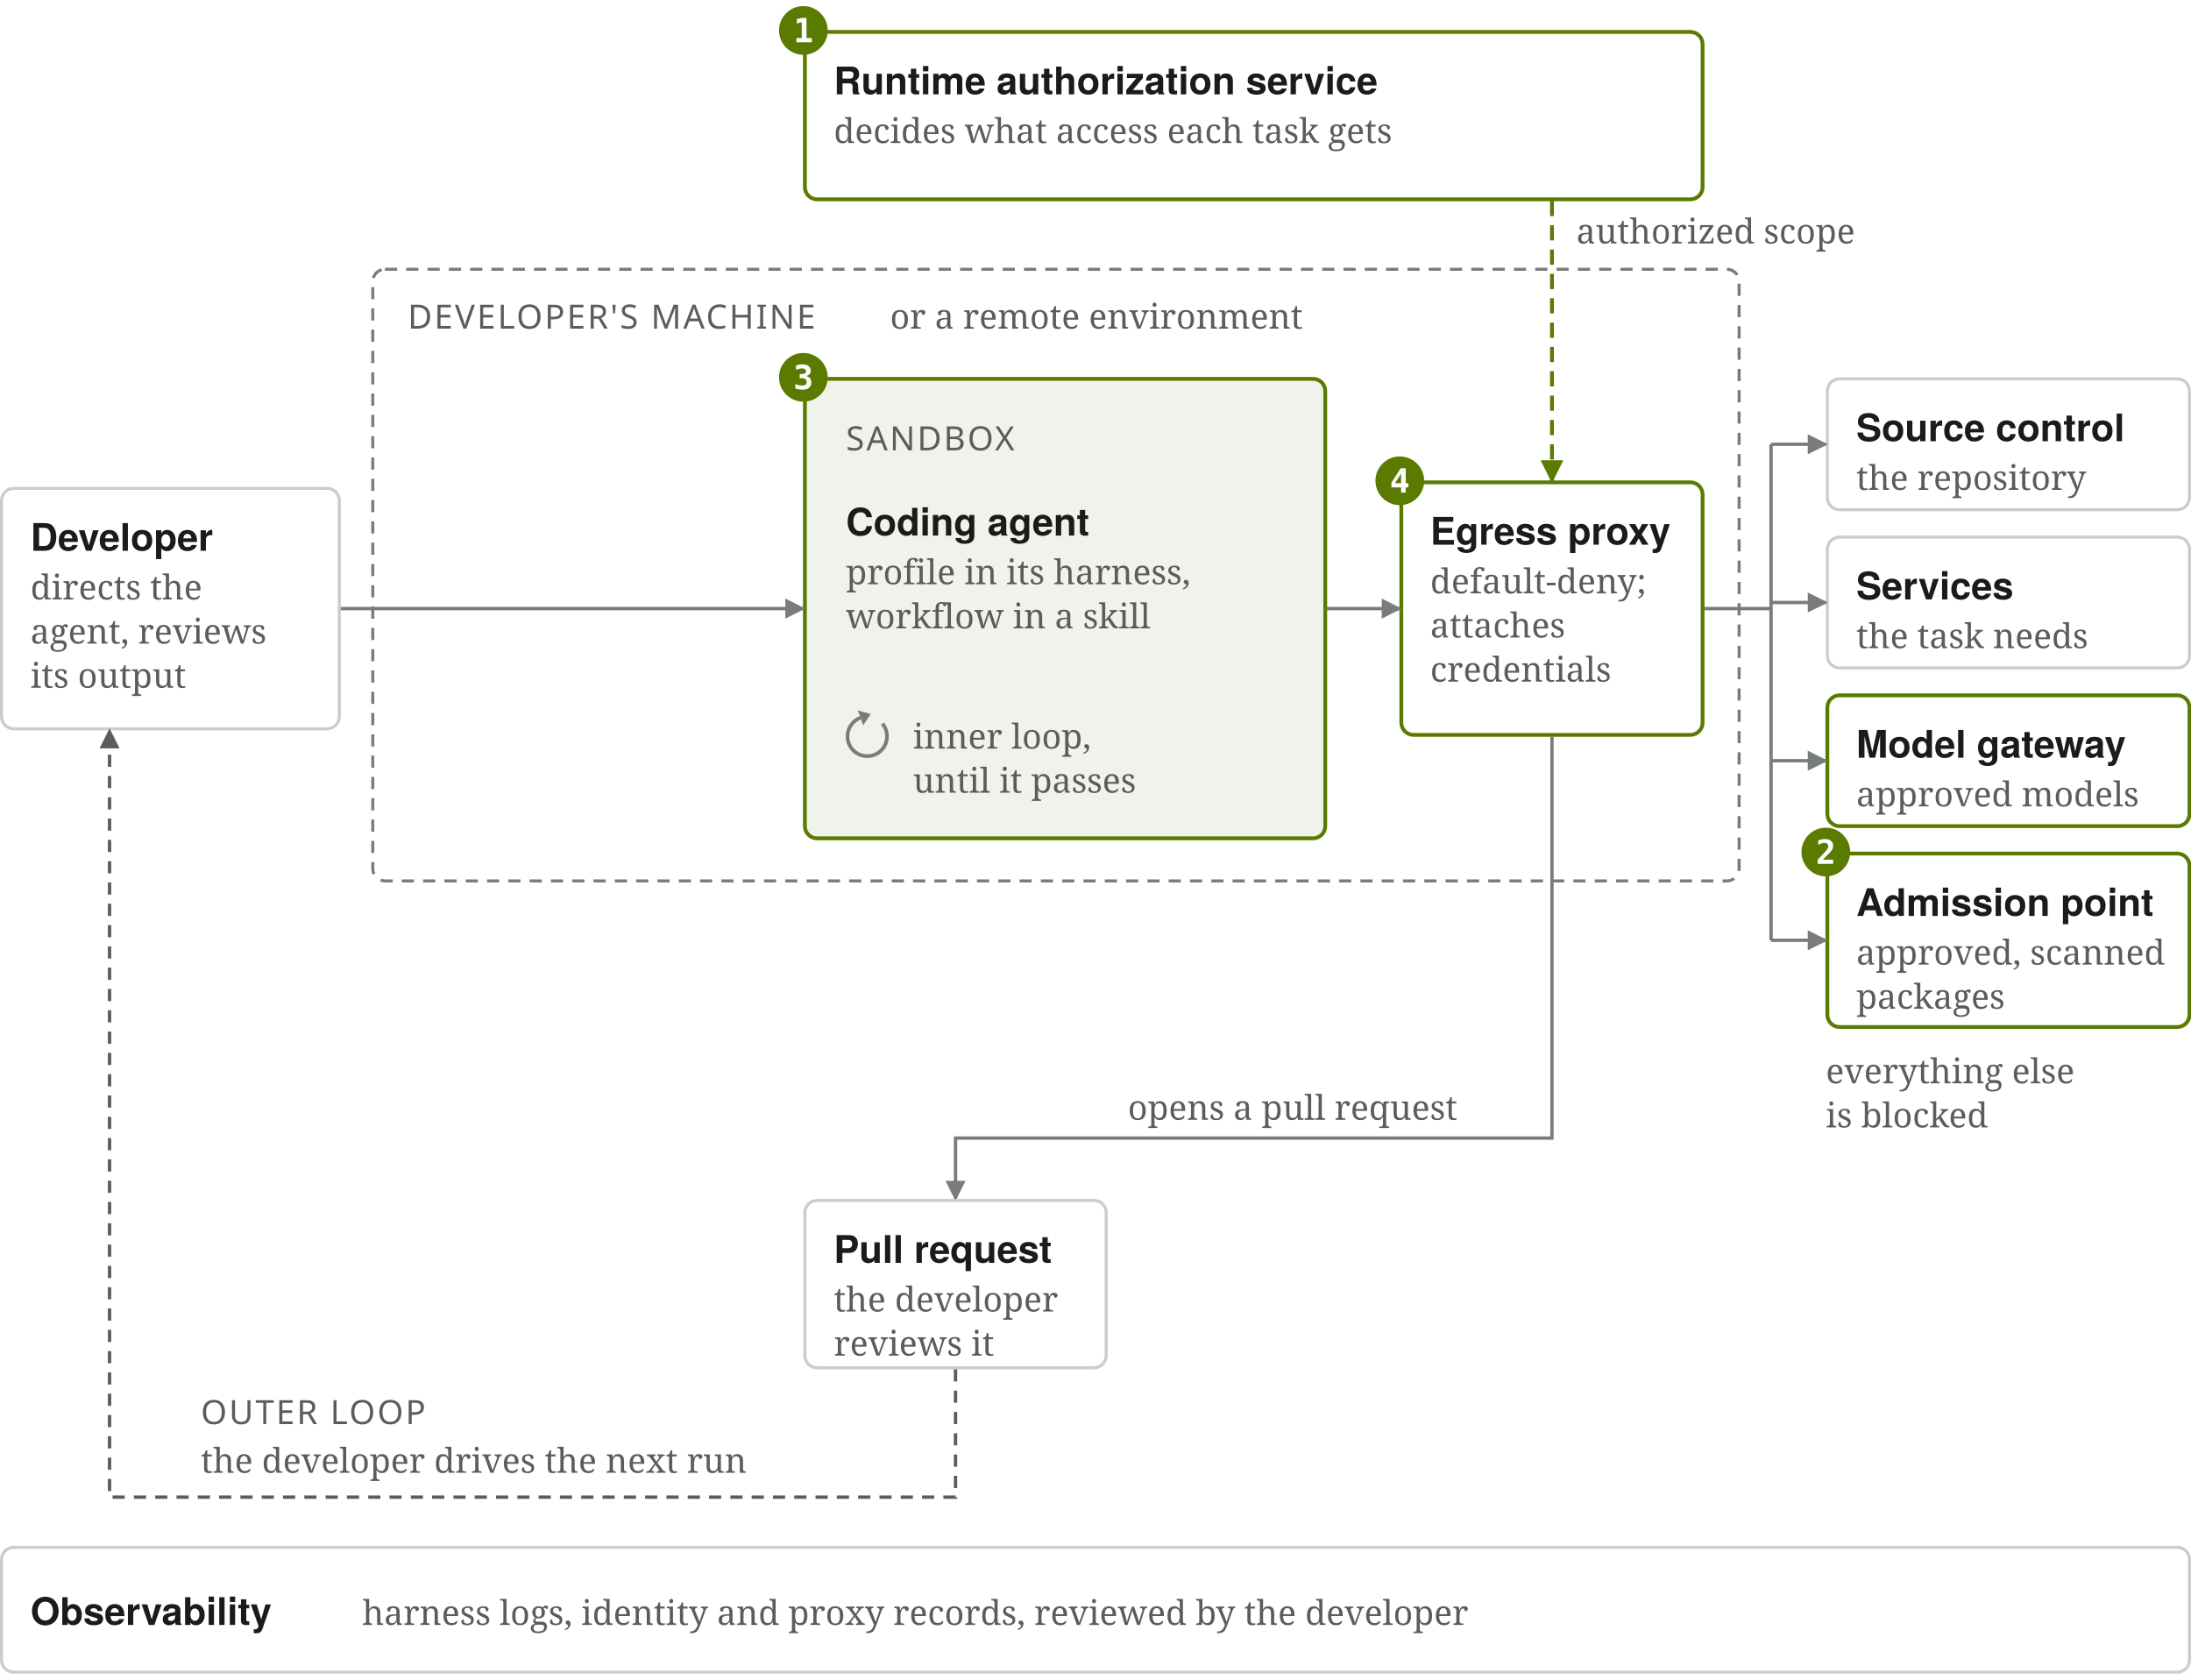
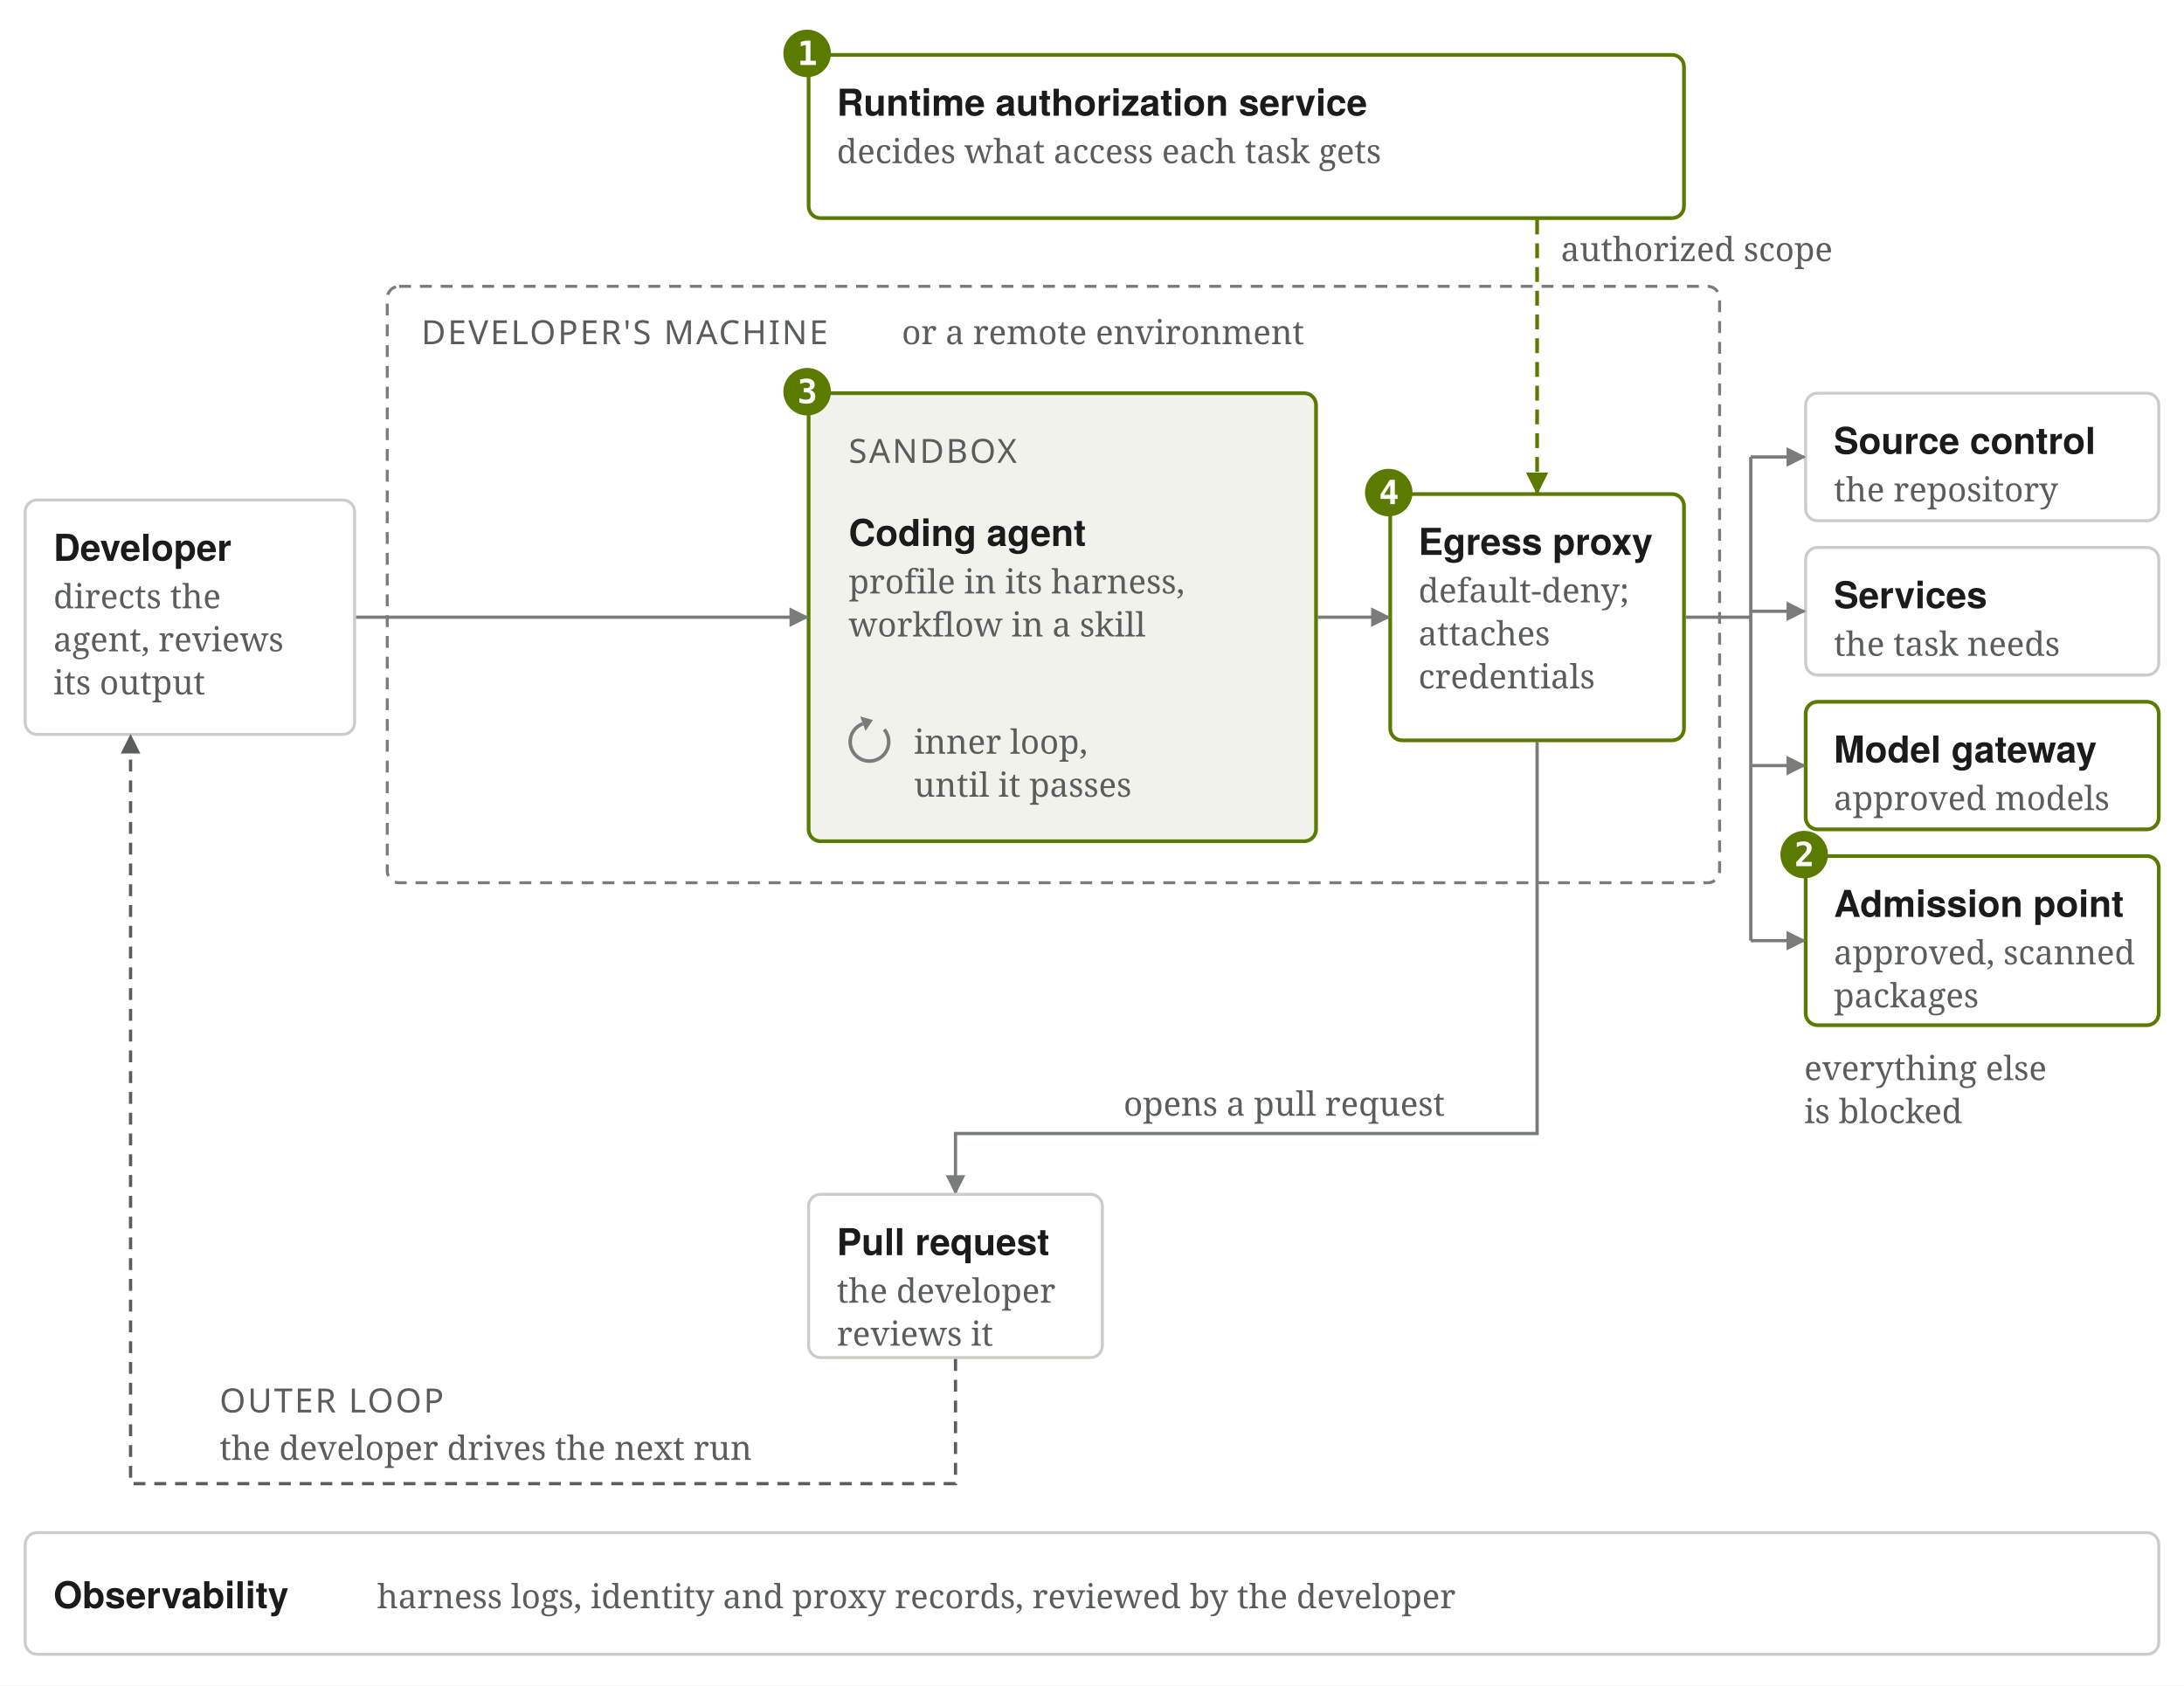
- <svg xmlns="http://www.w3.org/2000/svg" viewBox="0 0 720 552" width="720" height="552" role="img" aria-labelledby="sf3-t sf3-d">
-   <rect width="720" height="552" fill="#FFFFFF" />
+ <svg xmlns="http://www.w3.org/2000/svg" viewBox="0 0 736 568" width="736" height="568" role="img" aria-labelledby="sf3-t sf3-d">
+   <rect width="736" height="568" fill="#FFFFFF" />
  <defs>
    <marker id="sf3-a" viewBox="0 0 10 10" refX="9" refY="5" markerWidth="6" markerHeight="6" orient="auto-start-reverse">
      <path d="M0 0 L10 5 L0 10 z" fill="#797D79" />
    </marker>
    <marker id="sf3-g" viewBox="0 0 10 10" refX="9" refY="5" markerWidth="6" markerHeight="6" orient="auto-start-reverse">
      <path d="M0 0 L10 5 L0 10 z" fill="#5A7A00" />
    </marker>
    <marker id="sf3-s" viewBox="0 0 10 10" refX="9" refY="5" markerWidth="6" markerHeight="6" orient="auto-start-reverse">
      <path d="M0 0 L10 5 L0 10 z" fill="#5A5E5A" />
    </marker>
  </defs>
-   <rect x="264.5" y="10.5" width="295" height="55" rx="4" fill="none" stroke="#5A7A00" stroke-width="1.25" />
-   <circle cx="264" cy="10" r="8" fill="#5A7A00" />
-   <text x="260.7" y="13.9" font-family="'IBM Plex Mono',ui-monospace,'SF Mono',Menlo,Consolas,monospace" font-size="11" fill="#FFFFFF" font-weight="600">1</text>
-   <text x="274" y="31" font-family="Figtree,'Avenir Next','Helvetica Neue',sans-serif" font-size="12.5" fill="#1A1C1A" font-weight="600">Runtime authorization service</text>
-   <text x="274" y="47.0" font-family="'IBM Plex Serif',Charter,Georgia,serif" font-size="11.25" fill="#5A5E5A" font-weight="400">decides what access each task gets</text>
-   <path d="M510 66 L510 158" fill="none" stroke="#5A7A00" stroke-width="1.25" stroke-dasharray="5 3" marker-end="url(#sf3-g)" />
-   <text x="518.0" y="80" font-family="'IBM Plex Serif',Charter,Georgia,serif" font-size="11.25" fill="#5A5E5A" font-weight="400">authorized scope</text>
-   <rect x="122.5" y="88.5" width="449" height="201" rx="4" fill="none" stroke="#797D79" stroke-width="1" stroke-dasharray="4 3" />
-   <text x="134" y="108" font-family="'Chakra Petch','Avenir Next',sans-serif" font-size="11" fill="#5A5E5A" font-weight="500" letter-spacing="0.06em">DEVELOPER'S MACHINE</text>
-   <text x="292.48" y="108" font-family="'IBM Plex Serif',Charter,Georgia,serif" font-size="11.25" fill="#5A5E5A" font-weight="400">or a remote environment</text>
-   <rect x="0.5" y="160.5" width="111" height="79" rx="4" fill="none" stroke="#CBCDC8" stroke-width="1" />
-   <text x="10" y="181" font-family="Figtree,'Avenir Next','Helvetica Neue',sans-serif" font-size="12.5" fill="#1A1C1A" font-weight="600">Developer</text>
-   <text x="10" y="197.0" font-family="'IBM Plex Serif',Charter,Georgia,serif" font-size="11.25" fill="#5A5E5A" font-weight="400">directs the</text>
-   <text x="10" y="211.5" font-family="'IBM Plex Serif',Charter,Georgia,serif" font-size="11.25" fill="#5A5E5A" font-weight="400">agent, reviews</text>
-   <text x="10" y="226.0" font-family="'IBM Plex Serif',Charter,Georgia,serif" font-size="11.25" fill="#5A5E5A" font-weight="400">its output</text>
-   <rect x="264.5" y="124.5" width="171" height="151" rx="4" fill="#F1F2EC" stroke="#5A7A00" stroke-width="1.25" />
-   <circle cx="264" cy="124" r="8" fill="#5A7A00" />
-   <text x="260.7" y="127.9" font-family="'IBM Plex Mono',ui-monospace,'SF Mono',Menlo,Consolas,monospace" font-size="11" fill="#FFFFFF" font-weight="600">3</text>
-   <text x="278" y="148" font-family="'Chakra Petch','Avenir Next',sans-serif" font-size="11" fill="#5A5E5A" font-weight="500" letter-spacing="0.06em">SANDBOX</text>
-   <text x="278" y="176" font-family="Figtree,'Avenir Next','Helvetica Neue',sans-serif" font-size="12.5" fill="#1A1C1A" font-weight="600">Coding agent</text>
-   <text x="278" y="192.0" font-family="'IBM Plex Serif',Charter,Georgia,serif" font-size="11.25" fill="#5A5E5A" font-weight="400">profile in its harness,</text>
-   <text x="278" y="206.5" font-family="'IBM Plex Serif',Charter,Georgia,serif" font-size="11.25" fill="#5A5E5A" font-weight="400">workflow in a skill</text>
-   <path d="M289.98 237.82 A6.5 6.5 0 1 1 282.78 235.89" fill="none" stroke="#797D79" stroke-width="1.2" />
-   <path d="M286.16 234.66 L283.67 238.34 L281.89 233.45 z" fill="#797D79" />
-   <text x="300" y="246" font-family="'IBM Plex Serif',Charter,Georgia,serif" font-size="11.25" fill="#5A5E5A" font-weight="400">inner loop,</text>
-   <text x="300" y="260.5" font-family="'IBM Plex Serif',Charter,Georgia,serif" font-size="11.25" fill="#5A5E5A" font-weight="400">until it passes</text>
-   <path d="M112 200 L264 200" fill="none" stroke="#797D79" stroke-width="1.1" marker-end="url(#sf3-a)" />
-   <rect x="460.5" y="158.5" width="99" height="83" rx="4" fill="none" stroke="#5A7A00" stroke-width="1.25" />
-   <circle cx="460" cy="158" r="8" fill="#5A7A00" />
-   <text x="456.7" y="161.9" font-family="'IBM Plex Mono',ui-monospace,'SF Mono',Menlo,Consolas,monospace" font-size="11" fill="#FFFFFF" font-weight="600">4</text>
-   <text x="470" y="179" font-family="Figtree,'Avenir Next','Helvetica Neue',sans-serif" font-size="12.5" fill="#1A1C1A" font-weight="600">Egress proxy</text>
-   <text x="470" y="195.0" font-family="'IBM Plex Serif',Charter,Georgia,serif" font-size="11.25" fill="#5A5E5A" font-weight="400">default-deny;</text>
-   <text x="470" y="209.5" font-family="'IBM Plex Serif',Charter,Georgia,serif" font-size="11.25" fill="#5A5E5A" font-weight="400">attaches</text>
-   <text x="470" y="224.0" font-family="'IBM Plex Serif',Charter,Georgia,serif" font-size="11.25" fill="#5A5E5A" font-weight="400">credentials</text>
-   <path d="M436 200 L460 200" fill="none" stroke="#797D79" stroke-width="1.1" marker-end="url(#sf3-a)" />
-   <rect x="600.5" y="124.5" width="119" height="43" rx="4" fill="none" stroke="#CBCDC8" stroke-width="1" />
-   <text x="610" y="145" font-family="Figtree,'Avenir Next','Helvetica Neue',sans-serif" font-size="12.5" fill="#1A1C1A" font-weight="600">Source control</text>
-   <text x="610" y="161.0" font-family="'IBM Plex Serif',Charter,Georgia,serif" font-size="11.25" fill="#5A5E5A" font-weight="400">the repository</text>
-   <rect x="600.5" y="176.5" width="119" height="43" rx="4" fill="none" stroke="#CBCDC8" stroke-width="1" />
-   <text x="610" y="197" font-family="Figtree,'Avenir Next','Helvetica Neue',sans-serif" font-size="12.5" fill="#1A1C1A" font-weight="600">Services</text>
-   <text x="610" y="213.0" font-family="'IBM Plex Serif',Charter,Georgia,serif" font-size="11.25" fill="#5A5E5A" font-weight="400">the task needs</text>
-   <rect x="600.5" y="228.5" width="119" height="43" rx="4" fill="none" stroke="#5A7A00" stroke-width="1.25" />
-   <text x="610" y="249" font-family="Figtree,'Avenir Next','Helvetica Neue',sans-serif" font-size="12.5" fill="#1A1C1A" font-weight="600">Model gateway</text>
-   <text x="610" y="265.0" font-family="'IBM Plex Serif',Charter,Georgia,serif" font-size="11.25" fill="#5A5E5A" font-weight="400">approved models</text>
-   <rect x="600.5" y="280.5" width="119" height="57" rx="4" fill="none" stroke="#5A7A00" stroke-width="1.25" />
-   <circle cx="600" cy="280" r="8" fill="#5A7A00" />
-   <text x="596.7" y="283.9" font-family="'IBM Plex Mono',ui-monospace,'SF Mono',Menlo,Consolas,monospace" font-size="11" fill="#FFFFFF" font-weight="600">2</text>
-   <text x="610" y="301" font-family="Figtree,'Avenir Next','Helvetica Neue',sans-serif" font-size="12.5" fill="#1A1C1A" font-weight="600">Admission point</text>
-   <text x="610" y="317.0" font-family="'IBM Plex Serif',Charter,Georgia,serif" font-size="11.25" fill="#5A5E5A" font-weight="400">approved, scanned</text>
-   <text x="610" y="331.5" font-family="'IBM Plex Serif',Charter,Georgia,serif" font-size="11.25" fill="#5A5E5A" font-weight="400">packages</text>
-   <path d="M560 200 L582 200" fill="none" stroke="#797D79" stroke-width="1.1" />
-   <path d="M582 146 L582 309" fill="none" stroke="#797D79" stroke-width="1.1" />
-   <path d="M582 146 L600 146" fill="none" stroke="#797D79" stroke-width="1.1" marker-end="url(#sf3-a)" />
-   <path d="M582 198 L600 198" fill="none" stroke="#797D79" stroke-width="1.1" marker-end="url(#sf3-a)" />
-   <path d="M582 250 L600 250" fill="none" stroke="#797D79" stroke-width="1.1" marker-end="url(#sf3-a)" />
-   <path d="M582 309 L600 309" fill="none" stroke="#797D79" stroke-width="1.1" marker-end="url(#sf3-a)" />
-   <text x="600" y="356" font-family="'IBM Plex Serif',Charter,Georgia,serif" font-size="11.25" fill="#5A5E5A" font-weight="400">everything else</text>
-   <text x="600" y="370.5" font-family="'IBM Plex Serif',Charter,Georgia,serif" font-size="11.25" fill="#5A5E5A" font-weight="400">is blocked</text>
-   <path d="M510 242 L510 374 L314 374 L314 394" fill="none" stroke="#797D79" stroke-width="1.1" marker-end="url(#sf3-a)" />
-   <text x="370.625" y="368" font-family="'IBM Plex Serif',Charter,Georgia,serif" font-size="11.25" fill="#5A5E5A" font-weight="400">opens a pull request</text>
-   <rect x="264.5" y="394.5" width="99" height="55" rx="4" fill="none" stroke="#CBCDC8" stroke-width="1" />
-   <text x="274" y="415" font-family="Figtree,'Avenir Next','Helvetica Neue',sans-serif" font-size="12.5" fill="#1A1C1A" font-weight="600">Pull request</text>
-   <text x="274" y="431.0" font-family="'IBM Plex Serif',Charter,Georgia,serif" font-size="11.25" fill="#5A5E5A" font-weight="400">the developer</text>
-   <text x="274" y="445.5" font-family="'IBM Plex Serif',Charter,Georgia,serif" font-size="11.25" fill="#5A5E5A" font-weight="400">reviews it</text>
-   <path d="M314 450 L314 492 L36 492 L36 240" fill="none" stroke="#5A5E5A" stroke-width="1.1" stroke-dasharray="4 3" marker-end="url(#sf3-s)" />
-   <text x="66" y="468" font-family="'Chakra Petch','Avenir Next',sans-serif" font-size="11" fill="#5A5E5A" font-weight="500" letter-spacing="0.06em">OUTER LOOP</text>
-   <text x="66" y="484" font-family="'IBM Plex Serif',Charter,Georgia,serif" font-size="11.25" fill="#5A5E5A" font-weight="400">the developer drives the next run</text>
-   <rect x="0.5" y="508.5" width="719" height="41" rx="4" fill="none" stroke="#CBCDC8" stroke-width="1" />
-   <text x="10" y="534" font-family="Figtree,'Avenir Next','Helvetica Neue',sans-serif" font-size="12.5" fill="#1A1C1A" font-weight="600">Observability</text>
-   <text x="119.062" y="534" font-family="'IBM Plex Serif',Charter,Georgia,serif" font-size="11.25" fill="#5A5E5A" font-weight="400">harness logs, identity and proxy records, reviewed by the developer</text>
+   <g transform="translate(8 8)">
+     <rect x="264.5" y="10.5" width="295" height="55" rx="4" fill="none" stroke="#5A7A00" stroke-width="1.25" />
+     <circle cx="264" cy="10" r="8" fill="#5A7A00" />
+     <text x="260.7" y="13.9" font-family="'IBM Plex Mono',ui-monospace,'SF Mono',Menlo,Consolas,monospace" font-size="11.25" fill="#FFFFFF" font-weight="600">1</text>
+     <text x="274" y="31" font-family="Figtree,'Avenir Next','Helvetica Neue',sans-serif" font-size="12.5" fill="#1A1C1A" font-weight="600">Runtime authorization service</text>
+     <text x="274" y="47.0" font-family="'IBM Plex Serif',Charter,Georgia,serif" font-size="11.25" fill="#5A5E5A" font-weight="400">decides what access each task gets</text>
+     <path d="M510 66 L510 158" fill="none" stroke="#5A7A00" stroke-width="1.25" stroke-dasharray="5 3" marker-end="url(#sf3-g)" />
+     <text x="518.0" y="80" font-family="'IBM Plex Serif',Charter,Georgia,serif" font-size="11.25" fill="#5A5E5A" font-weight="400">authorized scope</text>
+     <rect x="122.5" y="88.5" width="449" height="201" rx="4" fill="none" stroke="#797D79" stroke-width="1" stroke-dasharray="4 3" />
+     <text x="134" y="108" font-family="'Chakra Petch','Avenir Next',sans-serif" font-size="11.25" fill="#5A5E5A" font-weight="500" letter-spacing="0.06em">DEVELOPER'S MACHINE</text>
+     <text x="295.9" y="108" font-family="'IBM Plex Serif',Charter,Georgia,serif" font-size="11.25" fill="#5A5E5A" font-weight="400">or a remote environment</text>
+     <rect x="0.5" y="160.5" width="111" height="79" rx="4" fill="none" stroke="#CBCDC8" stroke-width="1" />
+     <text x="10" y="181" font-family="Figtree,'Avenir Next','Helvetica Neue',sans-serif" font-size="12.5" fill="#1A1C1A" font-weight="600">Developer</text>
+     <text x="10" y="197.0" font-family="'IBM Plex Serif',Charter,Georgia,serif" font-size="11.25" fill="#5A5E5A" font-weight="400">directs the</text>
+     <text x="10" y="211.5" font-family="'IBM Plex Serif',Charter,Georgia,serif" font-size="11.25" fill="#5A5E5A" font-weight="400">agent, reviews</text>
+     <text x="10" y="226.0" font-family="'IBM Plex Serif',Charter,Georgia,serif" font-size="11.25" fill="#5A5E5A" font-weight="400">its output</text>
+     <rect x="264.5" y="124.5" width="171" height="151" rx="4" fill="#F1F2EC" stroke="#5A7A00" stroke-width="1.25" />
+     <circle cx="264" cy="124" r="8" fill="#5A7A00" />
+     <text x="260.7" y="127.9" font-family="'IBM Plex Mono',ui-monospace,'SF Mono',Menlo,Consolas,monospace" font-size="11.25" fill="#FFFFFF" font-weight="600">3</text>
+     <text x="278" y="148" font-family="'Chakra Petch','Avenir Next',sans-serif" font-size="11.25" fill="#5A5E5A" font-weight="500" letter-spacing="0.06em">SANDBOX</text>
+     <text x="278" y="176" font-family="Figtree,'Avenir Next','Helvetica Neue',sans-serif" font-size="12.5" fill="#1A1C1A" font-weight="600">Coding agent</text>
+     <text x="278" y="192.0" font-family="'IBM Plex Serif',Charter,Georgia,serif" font-size="11.25" fill="#5A5E5A" font-weight="400">profile in its harness,</text>
+     <text x="278" y="206.5" font-family="'IBM Plex Serif',Charter,Georgia,serif" font-size="11.25" fill="#5A5E5A" font-weight="400">workflow in a skill</text>
+     <path d="M289.98 237.82 A6.5 6.5 0 1 1 282.78 235.89" fill="none" stroke="#797D79" stroke-width="1.2" />
+     <path d="M286.16 234.66 L283.67 238.34 L281.89 233.45 z" fill="#797D79" />
+     <text x="300" y="246" font-family="'IBM Plex Serif',Charter,Georgia,serif" font-size="11.25" fill="#5A5E5A" font-weight="400">inner loop,</text>
+     <text x="300" y="260.5" font-family="'IBM Plex Serif',Charter,Georgia,serif" font-size="11.25" fill="#5A5E5A" font-weight="400">until it passes</text>
+     <path d="M112 200 L264 200" fill="none" stroke="#797D79" stroke-width="1.1" marker-end="url(#sf3-a)" />
+     <rect x="460.5" y="158.5" width="99" height="83" rx="4" fill="none" stroke="#5A7A00" stroke-width="1.25" />
+     <circle cx="460" cy="158" r="8" fill="#5A7A00" />
+     <text x="456.7" y="161.9" font-family="'IBM Plex Mono',ui-monospace,'SF Mono',Menlo,Consolas,monospace" font-size="11.25" fill="#FFFFFF" font-weight="600">4</text>
+     <text x="470" y="179" font-family="Figtree,'Avenir Next','Helvetica Neue',sans-serif" font-size="12.5" fill="#1A1C1A" font-weight="600">Egress proxy</text>
+     <text x="470" y="195.0" font-family="'IBM Plex Serif',Charter,Georgia,serif" font-size="11.25" fill="#5A5E5A" font-weight="400">default-deny;</text>
+     <text x="470" y="209.5" font-family="'IBM Plex Serif',Charter,Georgia,serif" font-size="11.25" fill="#5A5E5A" font-weight="400">attaches</text>
+     <text x="470" y="224.0" font-family="'IBM Plex Serif',Charter,Georgia,serif" font-size="11.25" fill="#5A5E5A" font-weight="400">credentials</text>
+     <path d="M436 200 L460 200" fill="none" stroke="#797D79" stroke-width="1.1" marker-end="url(#sf3-a)" />
+     <rect x="600.5" y="124.5" width="119" height="43" rx="4" fill="none" stroke="#CBCDC8" stroke-width="1" />
+     <text x="610" y="145" font-family="Figtree,'Avenir Next','Helvetica Neue',sans-serif" font-size="12.5" fill="#1A1C1A" font-weight="600">Source control</text>
+     <text x="610" y="161.0" font-family="'IBM Plex Serif',Charter,Georgia,serif" font-size="11.25" fill="#5A5E5A" font-weight="400">the repository</text>
+     <rect x="600.5" y="176.5" width="119" height="43" rx="4" fill="none" stroke="#CBCDC8" stroke-width="1" />
+     <text x="610" y="197" font-family="Figtree,'Avenir Next','Helvetica Neue',sans-serif" font-size="12.5" fill="#1A1C1A" font-weight="600">Services</text>
+     <text x="610" y="213.0" font-family="'IBM Plex Serif',Charter,Georgia,serif" font-size="11.25" fill="#5A5E5A" font-weight="400">the task needs</text>
+     <rect x="600.5" y="228.5" width="119" height="43" rx="4" fill="none" stroke="#5A7A00" stroke-width="1.25" />
+     <text x="610" y="249" font-family="Figtree,'Avenir Next','Helvetica Neue',sans-serif" font-size="12.5" fill="#1A1C1A" font-weight="600">Model gateway</text>
+     <text x="610" y="265.0" font-family="'IBM Plex Serif',Charter,Georgia,serif" font-size="11.25" fill="#5A5E5A" font-weight="400">approved models</text>
+     <rect x="600.5" y="280.5" width="119" height="57" rx="4" fill="none" stroke="#5A7A00" stroke-width="1.25" />
+     <circle cx="600" cy="280" r="8" fill="#5A7A00" />
+     <text x="596.7" y="283.9" font-family="'IBM Plex Mono',ui-monospace,'SF Mono',Menlo,Consolas,monospace" font-size="11.25" fill="#FFFFFF" font-weight="600">2</text>
+     <text x="610" y="301" font-family="Figtree,'Avenir Next','Helvetica Neue',sans-serif" font-size="12.5" fill="#1A1C1A" font-weight="600">Admission point</text>
+     <text x="610" y="317.0" font-family="'IBM Plex Serif',Charter,Georgia,serif" font-size="11.25" fill="#5A5E5A" font-weight="400">approved, scanned</text>
+     <text x="610" y="331.5" font-family="'IBM Plex Serif',Charter,Georgia,serif" font-size="11.25" fill="#5A5E5A" font-weight="400">packages</text>
+     <path d="M560 200 L582 200" fill="none" stroke="#797D79" stroke-width="1.1" />
+     <path d="M582 146 L582 309" fill="none" stroke="#797D79" stroke-width="1.1" />
+     <path d="M582 146 L600 146" fill="none" stroke="#797D79" stroke-width="1.1" marker-end="url(#sf3-a)" />
+     <path d="M582 198 L600 198" fill="none" stroke="#797D79" stroke-width="1.1" marker-end="url(#sf3-a)" />
+     <path d="M582 250 L600 250" fill="none" stroke="#797D79" stroke-width="1.1" marker-end="url(#sf3-a)" />
+     <path d="M582 309 L600 309" fill="none" stroke="#797D79" stroke-width="1.1" marker-end="url(#sf3-a)" />
+     <text x="600" y="356" font-family="'IBM Plex Serif',Charter,Georgia,serif" font-size="11.25" fill="#5A5E5A" font-weight="400">everything else</text>
+     <text x="600" y="370.5" font-family="'IBM Plex Serif',Charter,Georgia,serif" font-size="11.25" fill="#5A5E5A" font-weight="400">is blocked</text>
+     <path d="M510 242 L510 374 L314 374 L314 394" fill="none" stroke="#797D79" stroke-width="1.1" marker-end="url(#sf3-a)" />
+     <text x="370.625" y="368" font-family="'IBM Plex Serif',Charter,Georgia,serif" font-size="11.25" fill="#5A5E5A" font-weight="400">opens a pull request</text>
+     <rect x="264.5" y="394.5" width="99" height="55" rx="4" fill="none" stroke="#CBCDC8" stroke-width="1" />
+     <text x="274" y="415" font-family="Figtree,'Avenir Next','Helvetica Neue',sans-serif" font-size="12.5" fill="#1A1C1A" font-weight="600">Pull request</text>
+     <text x="274" y="431.0" font-family="'IBM Plex Serif',Charter,Georgia,serif" font-size="11.25" fill="#5A5E5A" font-weight="400">the developer</text>
+     <text x="274" y="445.5" font-family="'IBM Plex Serif',Charter,Georgia,serif" font-size="11.25" fill="#5A5E5A" font-weight="400">reviews it</text>
+     <path d="M314 450 L314 492 L36 492 L36 240" fill="none" stroke="#5A5E5A" stroke-width="1.1" stroke-dasharray="4 3" marker-end="url(#sf3-s)" />
+     <text x="66" y="468" font-family="'Chakra Petch','Avenir Next',sans-serif" font-size="11.25" fill="#5A5E5A" font-weight="500" letter-spacing="0.06em">OUTER LOOP</text>
+     <text x="66" y="484" font-family="'IBM Plex Serif',Charter,Georgia,serif" font-size="11.25" fill="#5A5E5A" font-weight="400">the developer drives the next run</text>
+     <rect x="0.5" y="508.5" width="719" height="41" rx="4" fill="none" stroke="#CBCDC8" stroke-width="1" />
+     <text x="10" y="534" font-family="Figtree,'Avenir Next','Helvetica Neue',sans-serif" font-size="12.5" fill="#1A1C1A" font-weight="600">Observability</text>
+     <text x="119.062" y="534" font-family="'IBM Plex Serif',Charter,Georgia,serif" font-size="11.25" fill="#5A5E5A" font-weight="400">harness logs, identity and proxy records, reviewed by the developer</text>
+   </g>
</svg>
